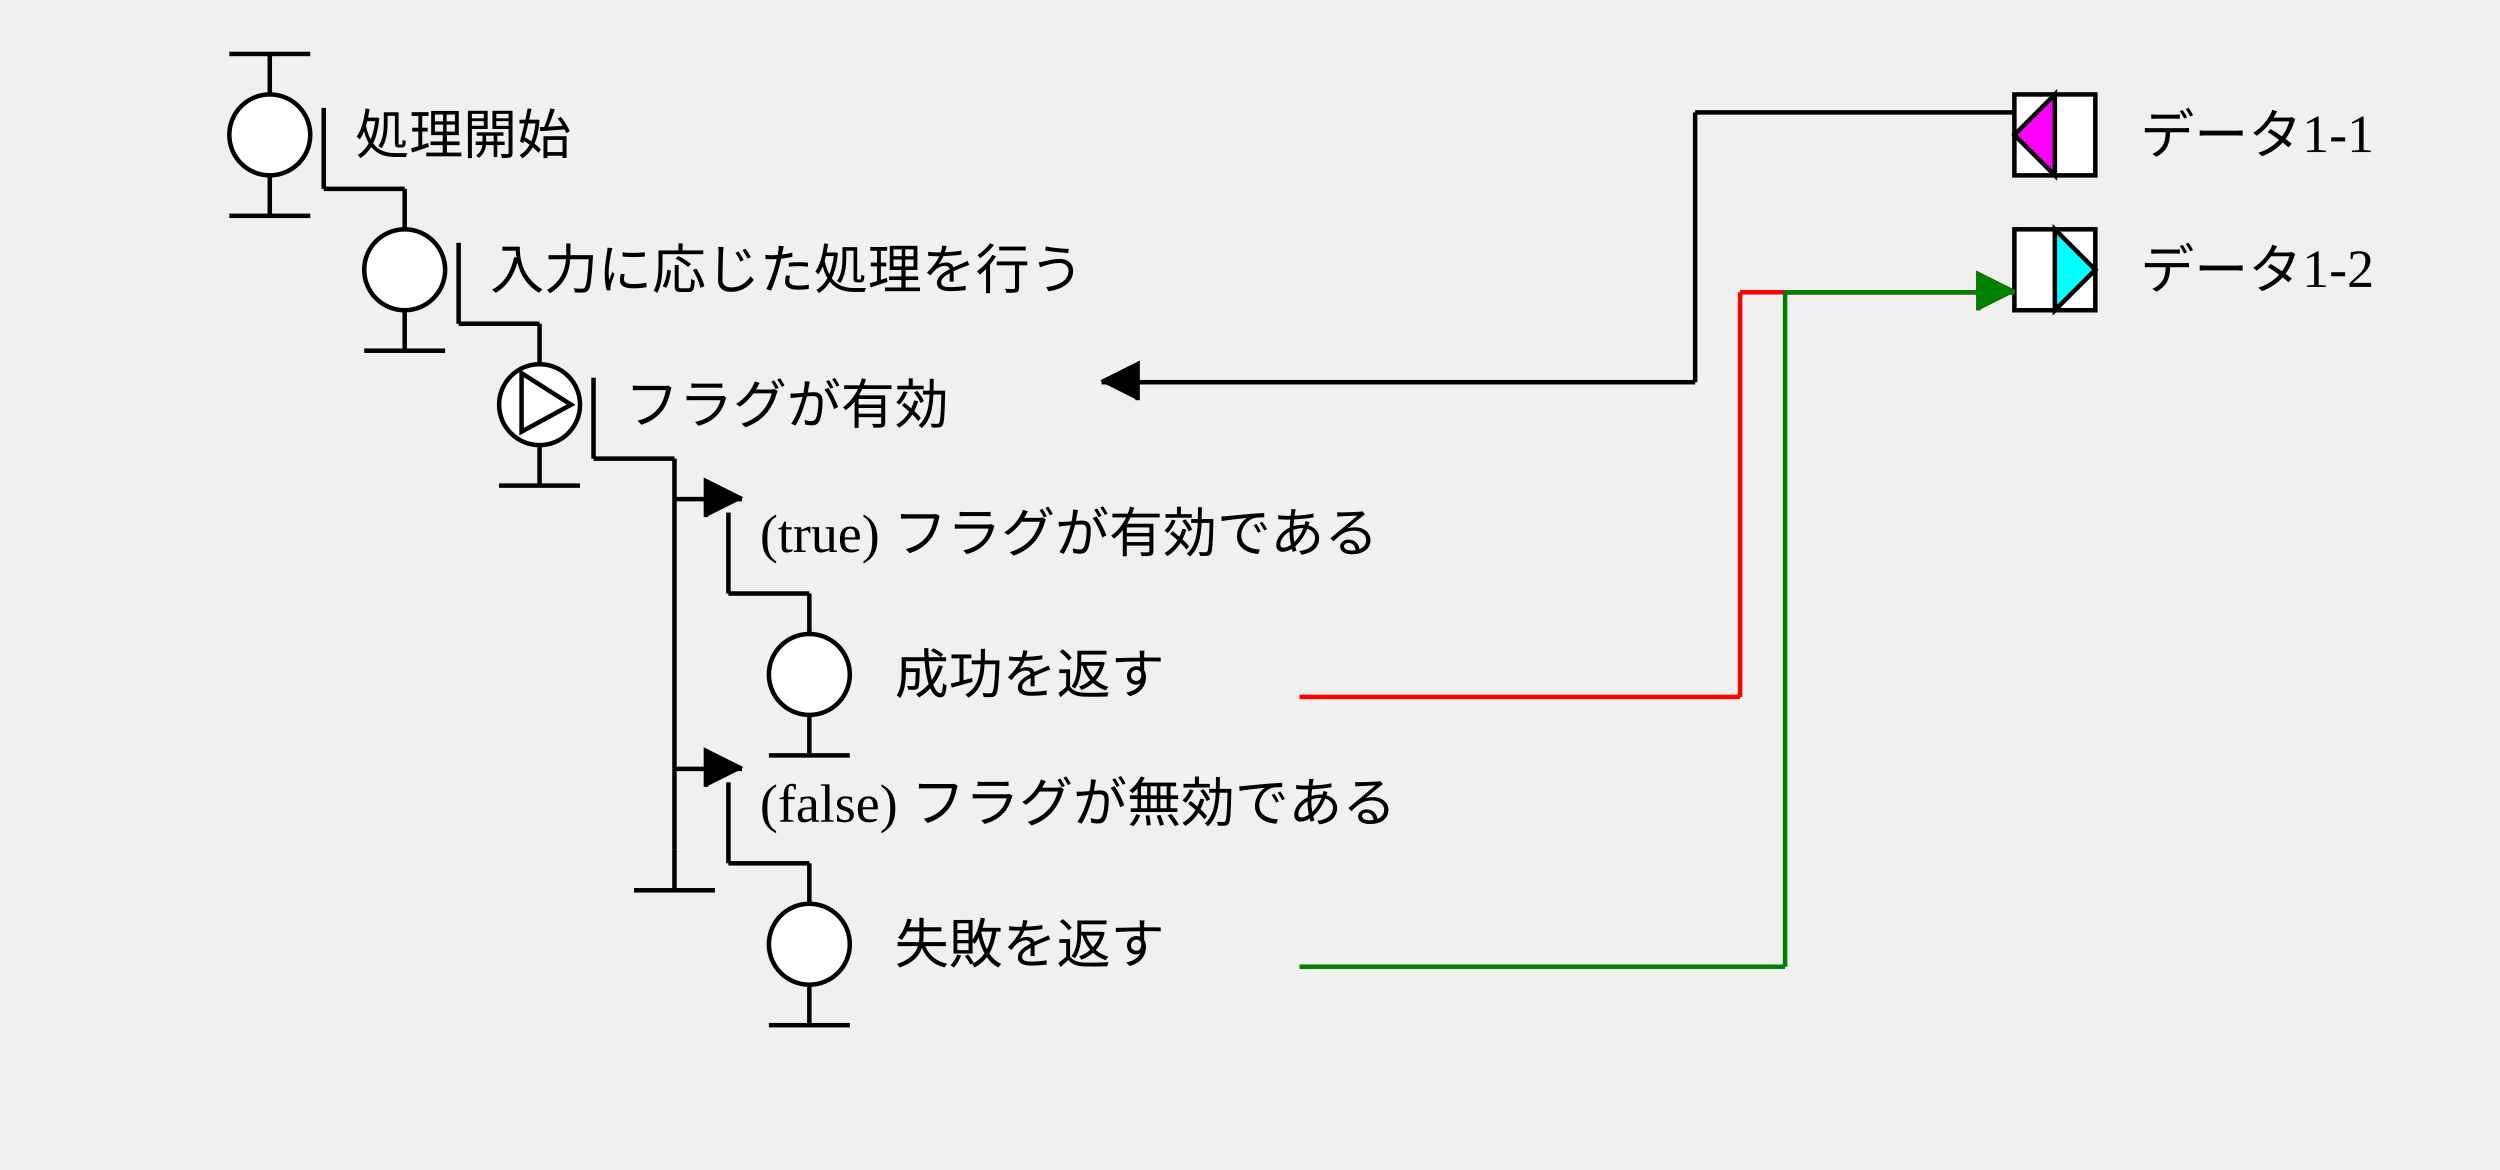
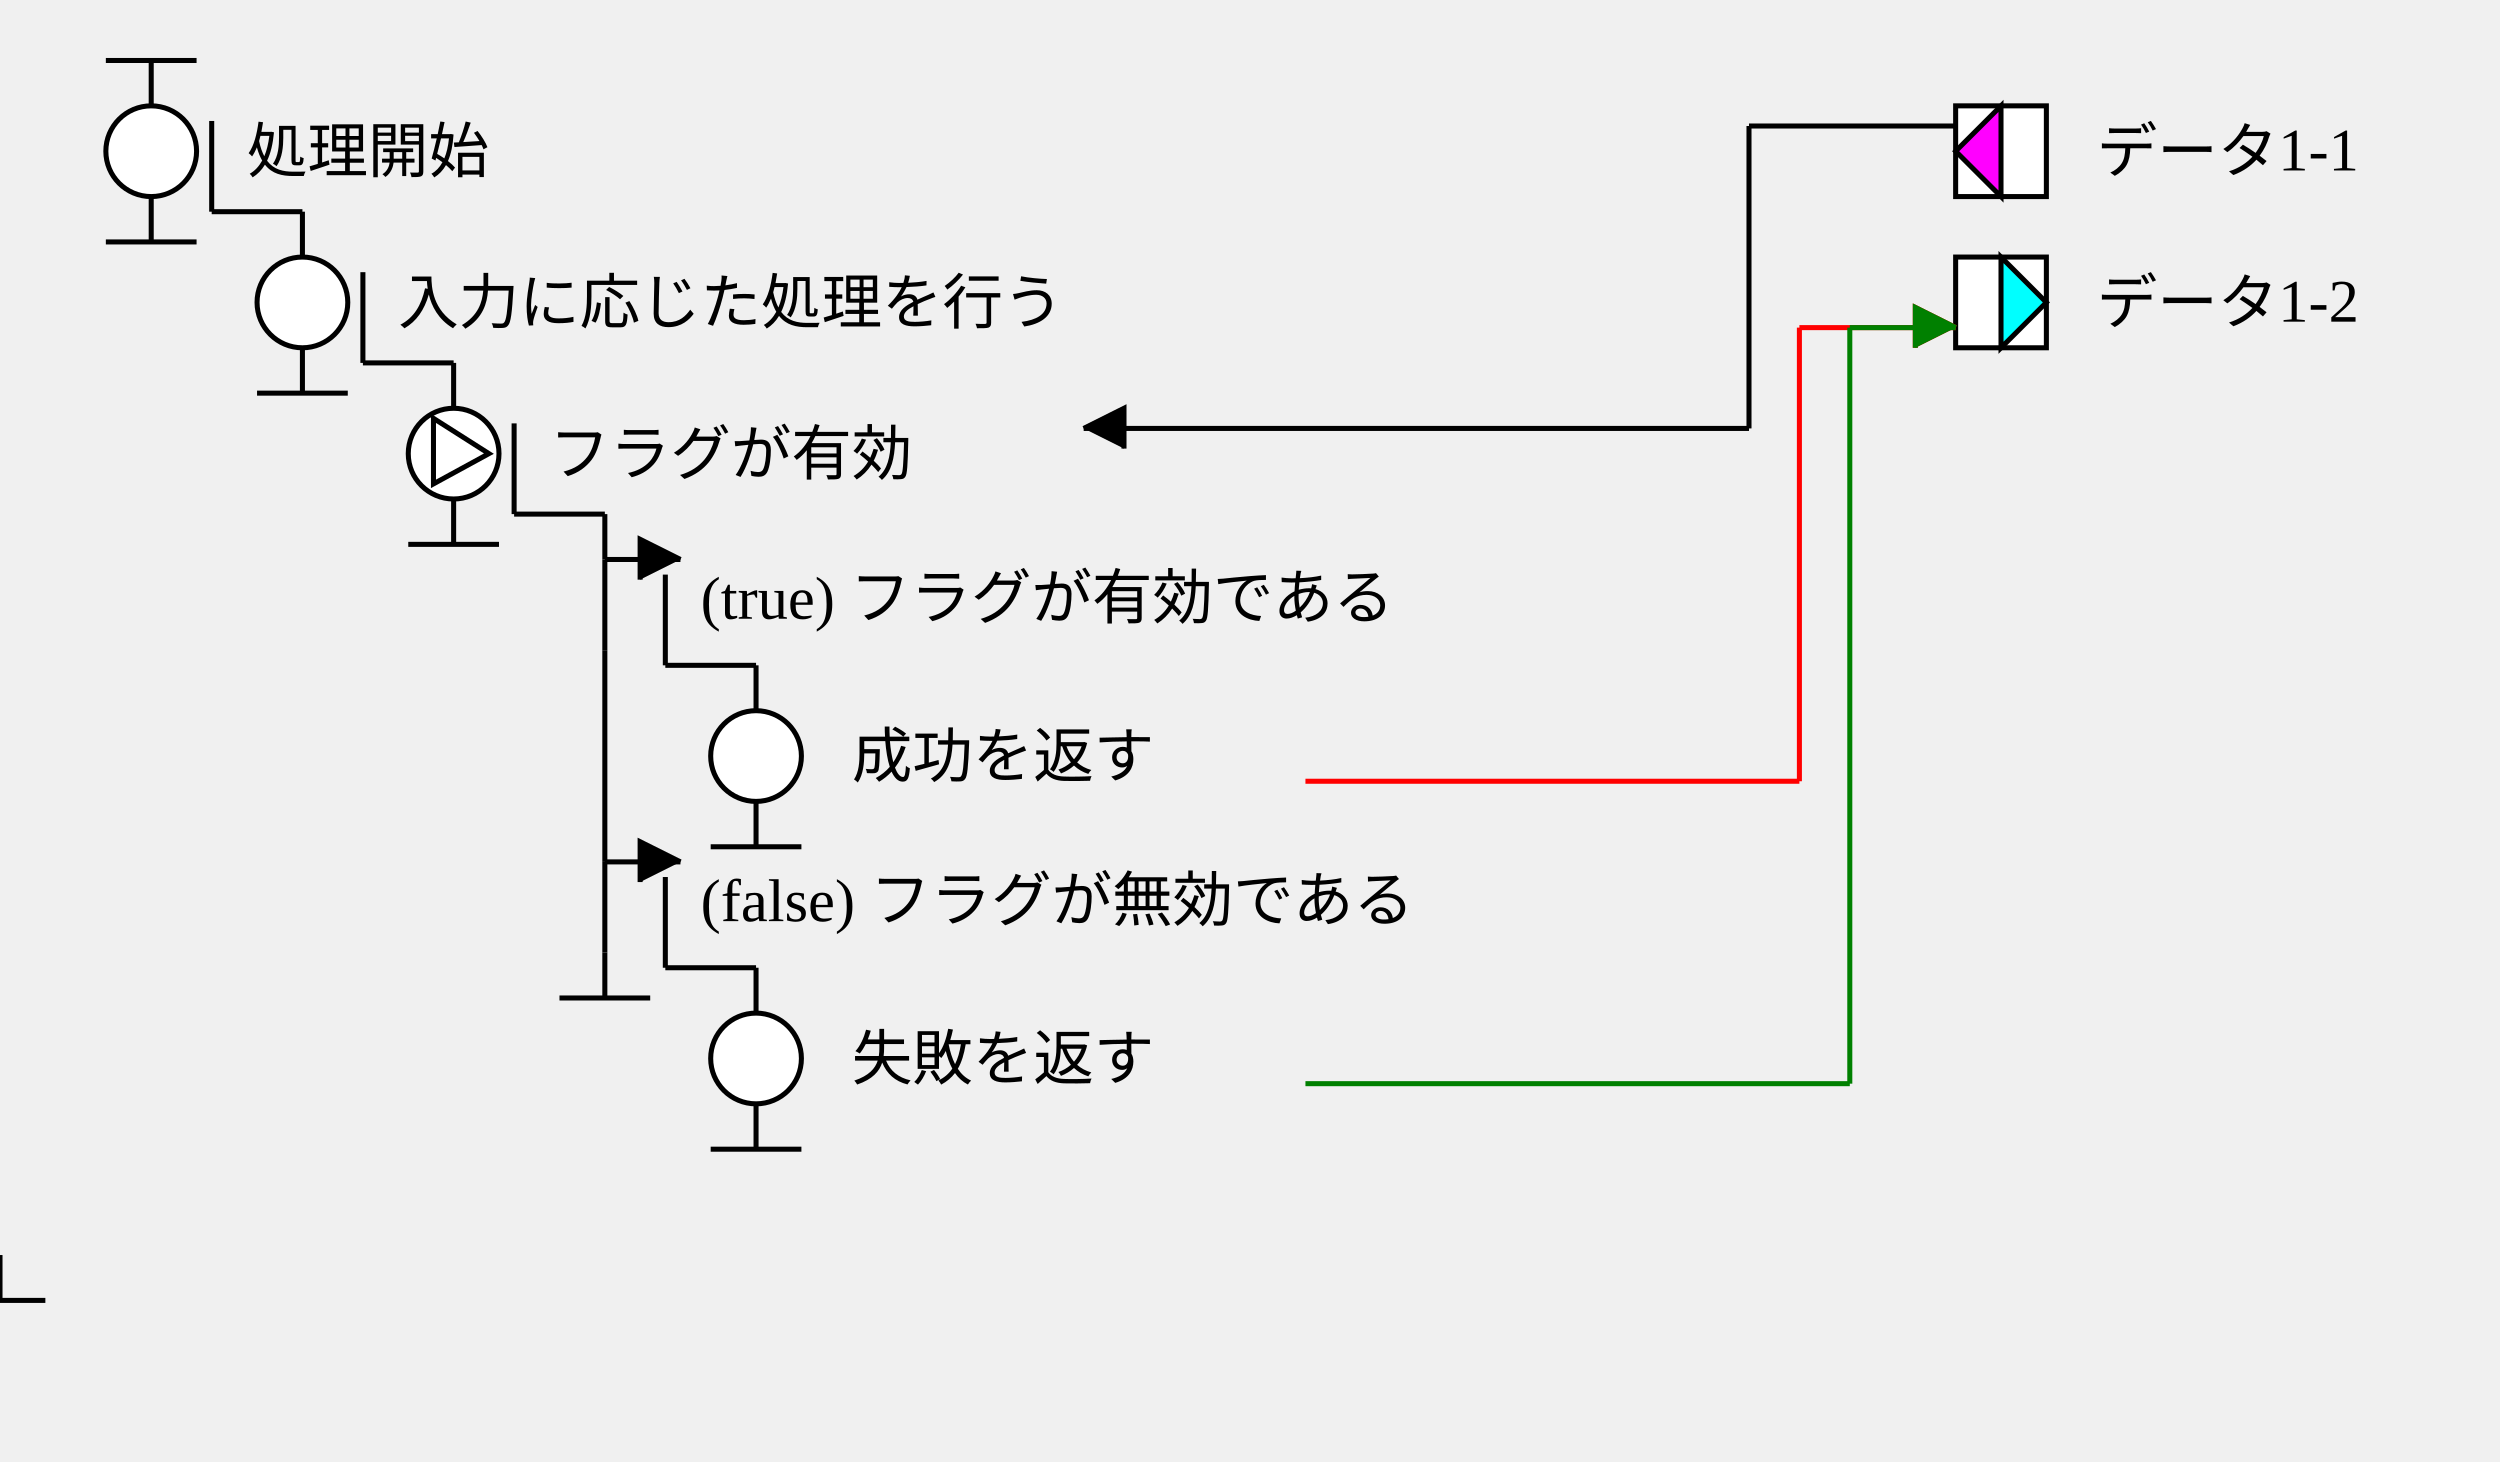
- <svg xmlns="http://www.w3.org/2000/svg" width="556" height="260" style="background-color: #808d81">
-   <circle cx="60" cy="30" r="9" fill="white" stroke="black" />
-   <text x="79" y="30" text-anchor="left" dominant-baseline="middle" font-size="100%" rotate="0">処理開始</text>
-   <line x1="60" y1="12" x2="60" y2="21" stroke="black" />
-   <line x1="51" y1="12" x2="69" y2="12" stroke="black" />
-   <line x1="60" y1="39" x2="60" y2="48" stroke="black" />
-   <line x1="51" y1="48" x2="69" y2="48" stroke="black" />
-   <circle cx="90" cy="60" r="9" fill="white" stroke="black" />
-   <text x="109" y="60" text-anchor="left" dominant-baseline="middle" font-size="100%" rotate="0">入力に応じた処理を行う</text>
-   <line x1="90" y1="69" x2="90" y2="78" stroke="black" />
-   <line x1="81" y1="78" x2="99" y2="78" stroke="black" />
-   <line x1="90" y1="42" x2="90" y2="51" stroke="black" />
-   <line x1="72" y1="42" x2="90" y2="42" stroke="black" />
-   <line x1="72" y1="24" x2="72" y2="42" stroke="black" />
-   <circle cx="120" cy="90" r="9" fill="white" stroke="black" />
-   <polygon points="127 90 116 96 116 83" fill="white" stroke="black" />
-   <text x="139" y="90" text-anchor="left" dominant-baseline="middle" font-size="100%" rotate="0">フラグが有効</text>
-   <line x1="120" y1="99" x2="120" y2="108" stroke="black" />
-   <line x1="111" y1="108" x2="129" y2="108" stroke="black" />
-   <line x1="120" y1="72" x2="120" y2="81" stroke="black" />
-   <line x1="102" y1="72" x2="120" y2="72" stroke="black" />
-   <line x1="102" y1="54" x2="102" y2="72" stroke="black" />
-   <line x1="150" y1="111" x2="150" y2="129" stroke="black" />
-   <line x1="150" y1="111" x2="165" y2="111" stroke="black" />
-   <path d="M 165 111 L 157 107 L 157 115" stroke="black" fill="black" />
-   <text x="169" y="120" text-anchor="left" dominant-baseline="middle" font-size="100%" rotate="0">(true) フラグが有効である</text>
-   <line x1="150" y1="102" x2="150" y2="111" stroke="black" />
-   <line x1="132" y1="102" x2="150" y2="102" stroke="black" />
-   <line x1="132" y1="84" x2="132" y2="102" stroke="black" />
-   <circle cx="180" cy="150" r="9" fill="white" stroke="black" />
-   <text x="199" y="150" text-anchor="left" dominant-baseline="middle" font-size="100%" rotate="0">成功を返す</text>
-   <line x1="180" y1="159" x2="180" y2="168" stroke="black" />
-   <line x1="171" y1="168" x2="189" y2="168" stroke="black" />
-   <line x1="180" y1="132" x2="180" y2="141" stroke="black" />
-   <line x1="162" y1="132" x2="180" y2="132" stroke="black" />
-   <line x1="162" y1="114" x2="162" y2="132" stroke="black" />
-   <line x1="150" y1="171" x2="150" y2="189" stroke="black" />
-   <line x1="150" y1="171" x2="165" y2="171" stroke="black" />
-   <path d="M 165 171 L 157 167 L 157 175" stroke="black" fill="black" />
-   <text x="169" y="180" text-anchor="left" dominant-baseline="middle" font-size="100%" rotate="0">(false) フラグが無効である</text>
-   <line x1="150" y1="129" x2="150" y2="171" stroke="black" />
-   <line x1="150" y1="189" x2="150" y2="198" stroke="black" />
-   <line x1="141" y1="198" x2="159" y2="198" stroke="black" />
-   <circle cx="180" cy="210" r="9" fill="white" stroke="black" />
-   <text x="199" y="210" text-anchor="left" dominant-baseline="middle" font-size="100%" rotate="0">失敗を返す</text>
-   <line x1="180" y1="219" x2="180" y2="228" stroke="black" />
-   <line x1="171" y1="228" x2="189" y2="228" stroke="black" />
-   <line x1="180" y1="192" x2="180" y2="201" stroke="black" />
-   <line x1="162" y1="192" x2="180" y2="192" stroke="black" />
-   <line x1="162" y1="174" x2="162" y2="192" stroke="black" />
-   <line x1="245" y1="85" x2="377" y2="85" stroke="black" />
-   <path d="M 245 85 L 253 81 L 253 89" stroke="black" fill="black" />
-   <line x1="289" y1="155" x2="387" y2="155" stroke="red" />
-   <line x1="289" y1="215" x2="397" y2="215" stroke="green" />
-   <rect x="448" y="21" width="18" height="18" fill="white" stroke="black" />
-   <text x="476" y="30" text-anchor="left" dominant-baseline="middle" font-size="100%" rotate="0">データ1-1</text>
-   <rect x="448" y="51" width="18" height="18" fill="white" stroke="black" />
-   <text x="476" y="60" text-anchor="left" dominant-baseline="middle" font-size="100%" rotate="0">データ1-2</text>
-   <path d="M 448 30 L 457 21 L 457 39 Z" stroke="black" fill="fuchsia" />
-   <line x1="377" y1="25" x2="448" y2="25" stroke="black" />
-   <path d="M 466 60 L 457 51 L 457 69 Z" stroke="black" fill="aqua" />
-   <line x1="387" y1="65" x2="448" y2="65" stroke="red" />
-   <path d="M 448 65 L 440 61 L 440 69" stroke="red" fill="red" />
-   <line x1="397" y1="65" x2="448" y2="65" stroke="green" />
-   <path d="M 448 65 L 440 61 L 440 69" stroke="green" fill="green" />
-   <line x1="377" y1="25" x2="377" y2="85" stroke="black" />
-   <line x1="387" y1="65" x2="387" y2="155" stroke="red" />
-   <line x1="397" y1="65" x2="397" y2="215" stroke="green" />
+ <svg xmlns="http://www.w3.org/2000/svg" width="496" height="290" style="background-color: #808d81">
+   <circle cx="30" cy="30" r="9" fill="white" stroke="black" />
+   <text x="49" y="30" text-anchor="left" dominant-baseline="middle" font-size="100%" rotate="0">処理開始</text>
+   <line x1="30" y1="12" x2="30" y2="21" stroke="black" />
+   <line x1="21" y1="12" x2="39" y2="12" stroke="black" />
+   <line x1="30" y1="39" x2="30" y2="48" stroke="black" />
+   <line x1="21" y1="48" x2="39" y2="48" stroke="black" />
+   <circle cx="60" cy="60" r="9" fill="white" stroke="black" />
+   <text x="79" y="60" text-anchor="left" dominant-baseline="middle" font-size="100%" rotate="0">入力に応じた処理を行う</text>
+   <line x1="60" y1="69" x2="60" y2="78" stroke="black" />
+   <line x1="51" y1="78" x2="69" y2="78" stroke="black" />
+   <line x1="60" y1="42" x2="60" y2="51" stroke="black" />
+   <line x1="42" y1="42" x2="60" y2="42" stroke="black" />
+   <line x1="42" y1="24" x2="42" y2="42" stroke="black" />
+   <circle cx="90" cy="90" r="9" fill="white" stroke="black" />
+   <polygon points="97 90 86 96 86 83" fill="white" stroke="black" />
+   <text x="109" y="90" text-anchor="left" dominant-baseline="middle" font-size="100%" rotate="0">フラグが有効</text>
+   <line x1="90" y1="99" x2="90" y2="108" stroke="black" />
+   <line x1="81" y1="108" x2="99" y2="108" stroke="black" />
+   <line x1="90" y1="72" x2="90" y2="81" stroke="black" />
+   <line x1="72" y1="72" x2="90" y2="72" stroke="black" />
+   <line x1="72" y1="54" x2="72" y2="72" stroke="black" />
+   <line x1="120" y1="111" x2="120" y2="129" stroke="black" />
+   <line x1="120" y1="111" x2="135" y2="111" stroke="black" />
+   <path d="M 135 111 L 127 107 L 127 115" stroke="black" fill="black" />
+   <text x="139" y="120" text-anchor="left" dominant-baseline="middle" font-size="100%" rotate="0">(true) フラグが有効である</text>
+   <line x1="120" y1="102" x2="120" y2="111" stroke="black" />
+   <line x1="102" y1="102" x2="120" y2="102" stroke="black" />
+   <line x1="102" y1="84" x2="102" y2="102" stroke="black" />
+   <circle cx="150" cy="150" r="9" fill="white" stroke="black" />
+   <text x="169" y="150" text-anchor="left" dominant-baseline="middle" font-size="100%" rotate="0">成功を返す</text>
+   <line x1="150" y1="159" x2="150" y2="168" stroke="black" />
+   <line x1="141" y1="168" x2="159" y2="168" stroke="black" />
+   <line x1="150" y1="132" x2="150" y2="141" stroke="black" />
+   <line x1="132" y1="132" x2="150" y2="132" stroke="black" />
+   <line x1="132" y1="114" x2="132" y2="132" stroke="black" />
+   <line x1="120" y1="171" x2="120" y2="189" stroke="black" />
+   <line x1="120" y1="171" x2="135" y2="171" stroke="black" />
+   <path d="M 135 171 L 127 167 L 127 175" stroke="black" fill="black" />
+   <text x="139" y="180" text-anchor="left" dominant-baseline="middle" font-size="100%" rotate="0">(false) フラグが無効である</text>
+   <line x1="120" y1="129" x2="120" y2="171" stroke="black" />
+   <line x1="120" y1="189" x2="120" y2="198" stroke="black" />
+   <line x1="111" y1="198" x2="129" y2="198" stroke="black" />
+   <circle cx="150" cy="210" r="9" fill="white" stroke="black" />
+   <text x="169" y="210" text-anchor="left" dominant-baseline="middle" font-size="100%" rotate="0">失敗を返す</text>
+   <line x1="150" y1="219" x2="150" y2="228" stroke="black" />
+   <line x1="141" y1="228" x2="159" y2="228" stroke="black" />
+   <line x1="150" y1="192" x2="150" y2="201" stroke="black" />
+   <line x1="132" y1="192" x2="150" y2="192" stroke="black" />
+   <line x1="132" y1="174" x2="132" y2="192" stroke="black" />
+   <line x1="0" y1="249" x2="0" y2="258" stroke="black" />
+   <line x1="-9" y1="258" x2="9" y2="258" stroke="black" />
+   <line x1="215" y1="85" x2="347" y2="85" stroke="black" />
+   <path d="M 215 85 L 223 81 L 223 89" stroke="black" fill="black" />
+   <line x1="259" y1="155" x2="357" y2="155" stroke="red" />
+   <line x1="259" y1="215" x2="367" y2="215" stroke="green" />
+   <rect x="388" y="21" width="18" height="18" fill="white" stroke="black" />
+   <text x="416" y="30" text-anchor="left" dominant-baseline="middle" font-size="100%" rotate="0">データ1-1</text>
+   <rect x="388" y="51" width="18" height="18" fill="white" stroke="black" />
+   <text x="416" y="60" text-anchor="left" dominant-baseline="middle" font-size="100%" rotate="0">データ1-2</text>
+   <path d="M 388 30 L 397 21 L 397 39 Z" stroke="black" fill="fuchsia" />
+   <line x1="347" y1="25" x2="388" y2="25" stroke="black" />
+   <path d="M 406 60 L 397 51 L 397 69 Z" stroke="black" fill="aqua" />
+   <line x1="357" y1="65" x2="388" y2="65" stroke="red" />
+   <path d="M 388 65 L 380 61 L 380 69" stroke="red" fill="red" />
+   <line x1="367" y1="65" x2="388" y2="65" stroke="green" />
+   <path d="M 388 65 L 380 61 L 380 69" stroke="green" fill="green" />
+   <line x1="347" y1="25" x2="347" y2="85" stroke="black" />
+   <line x1="357" y1="65" x2="357" y2="155" stroke="red" />
+   <line x1="367" y1="65" x2="367" y2="215" stroke="green" />
</svg>
